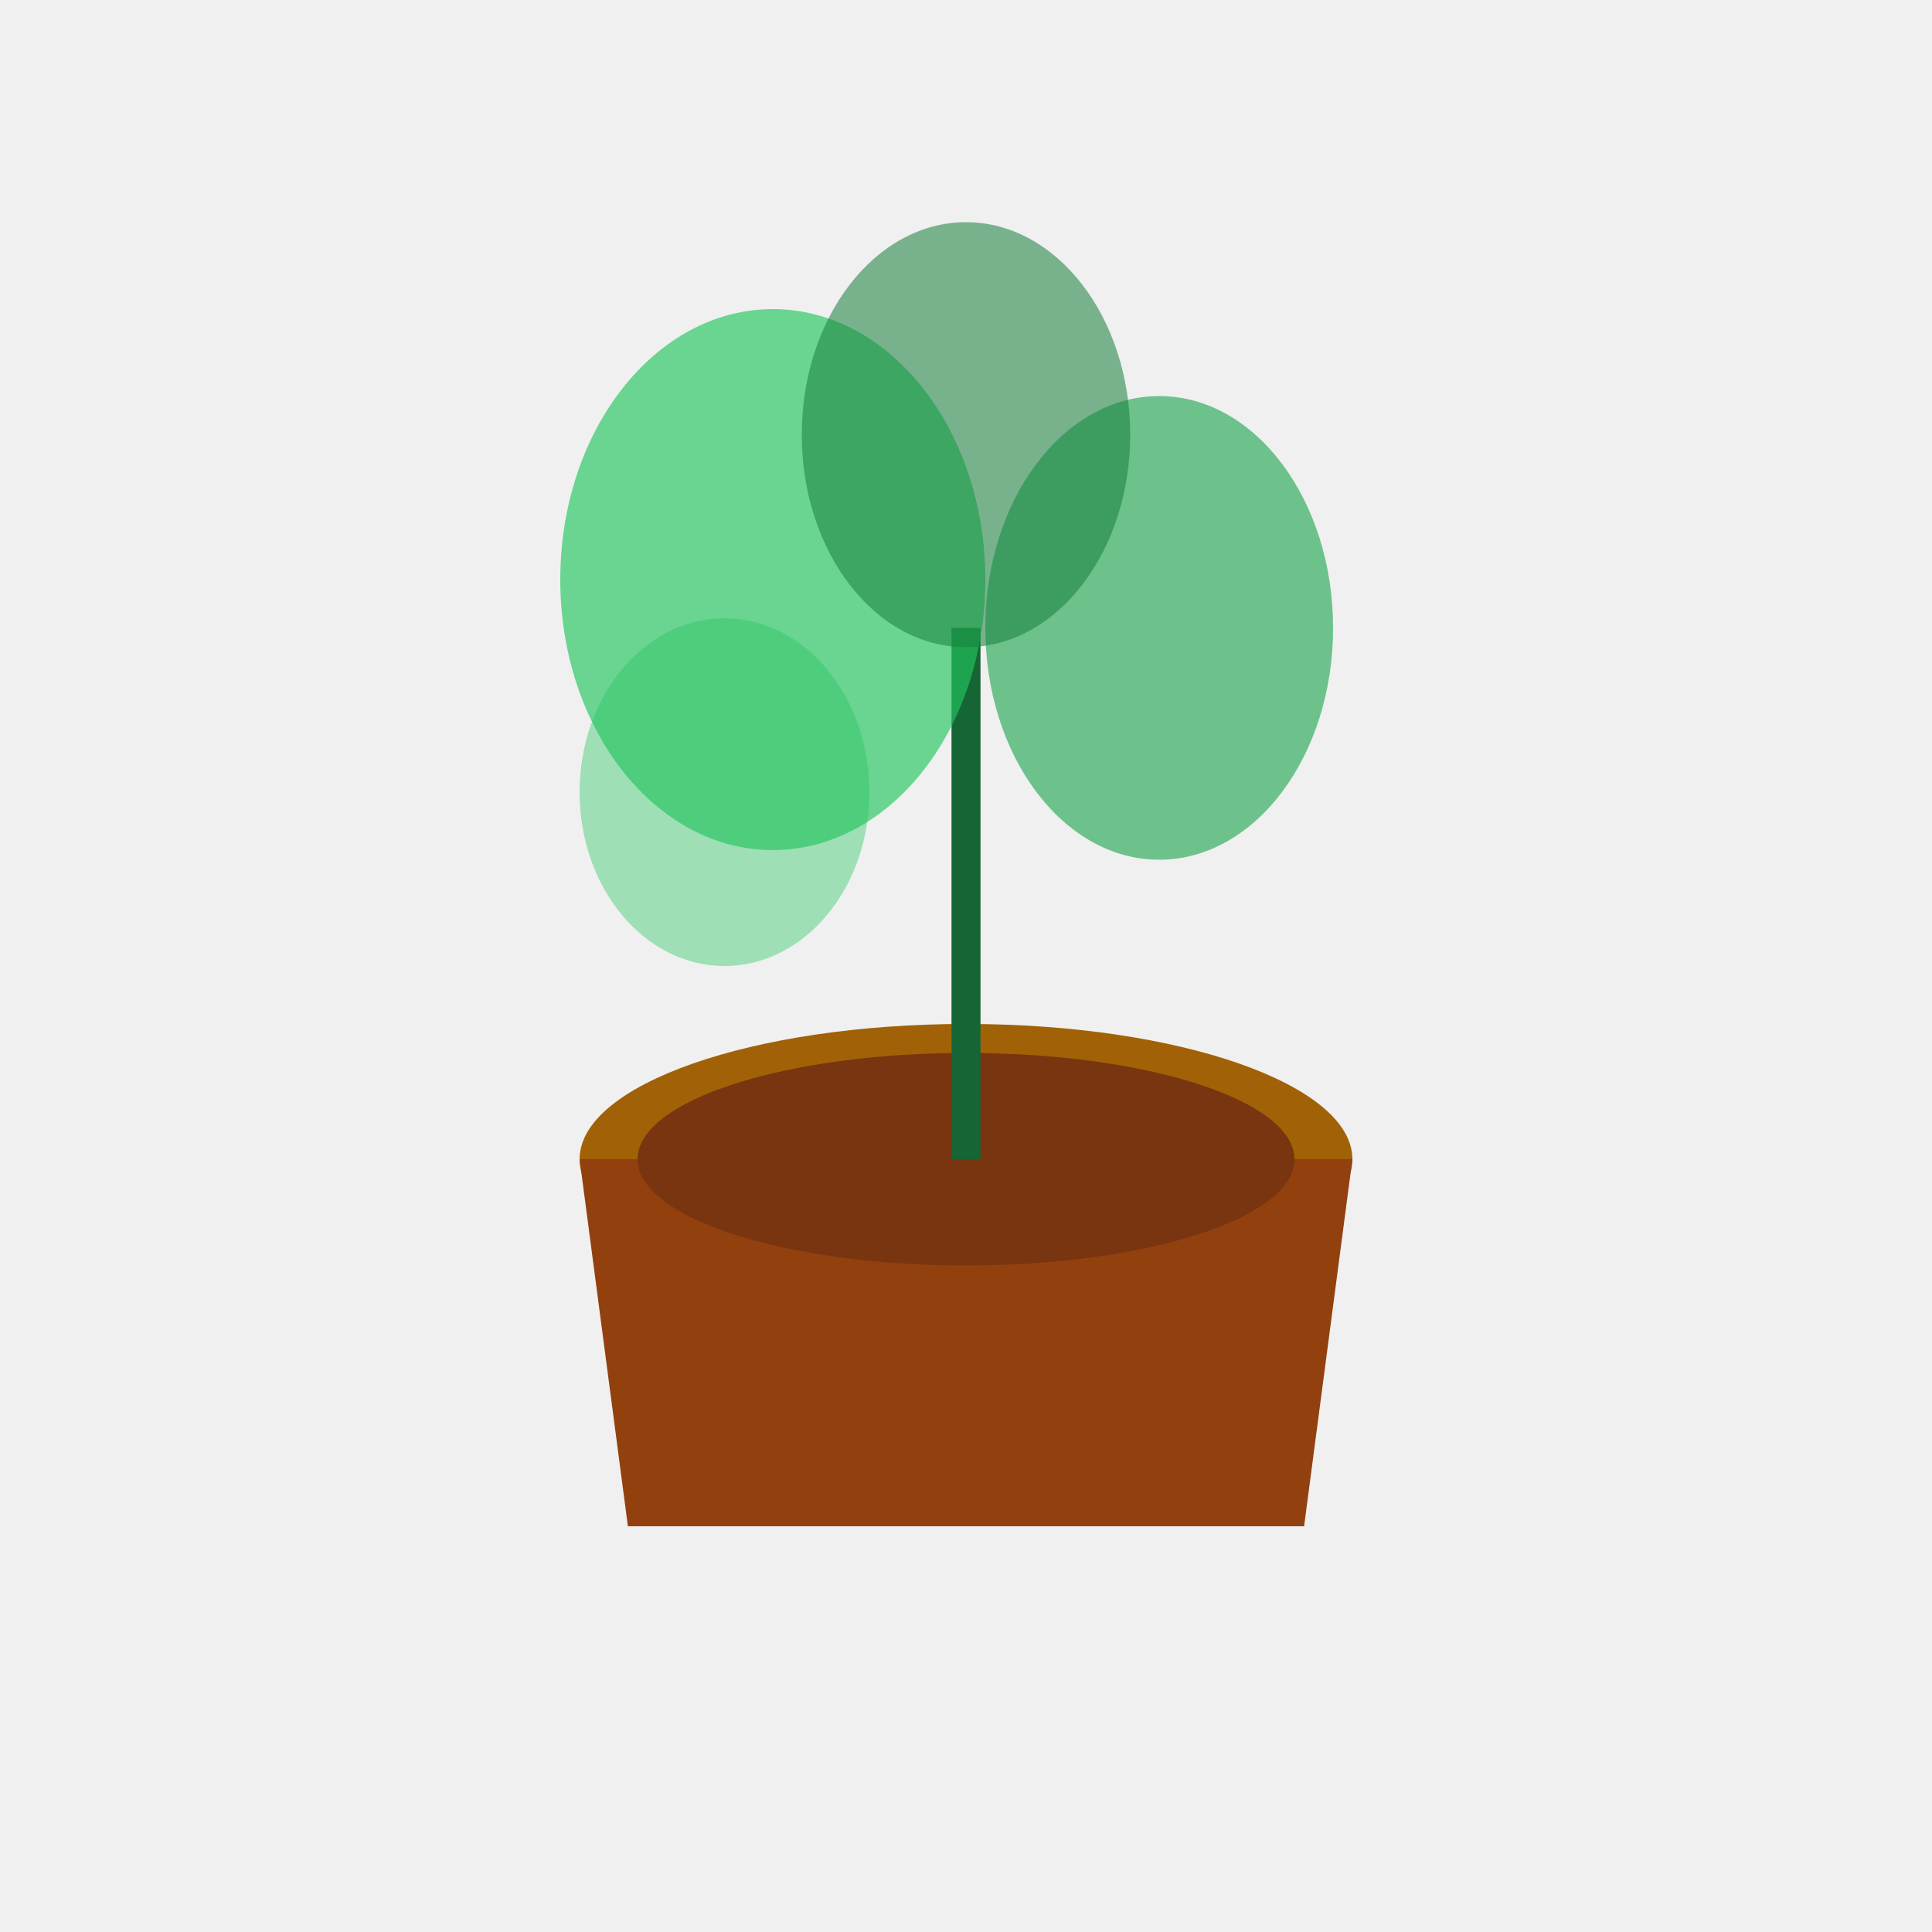
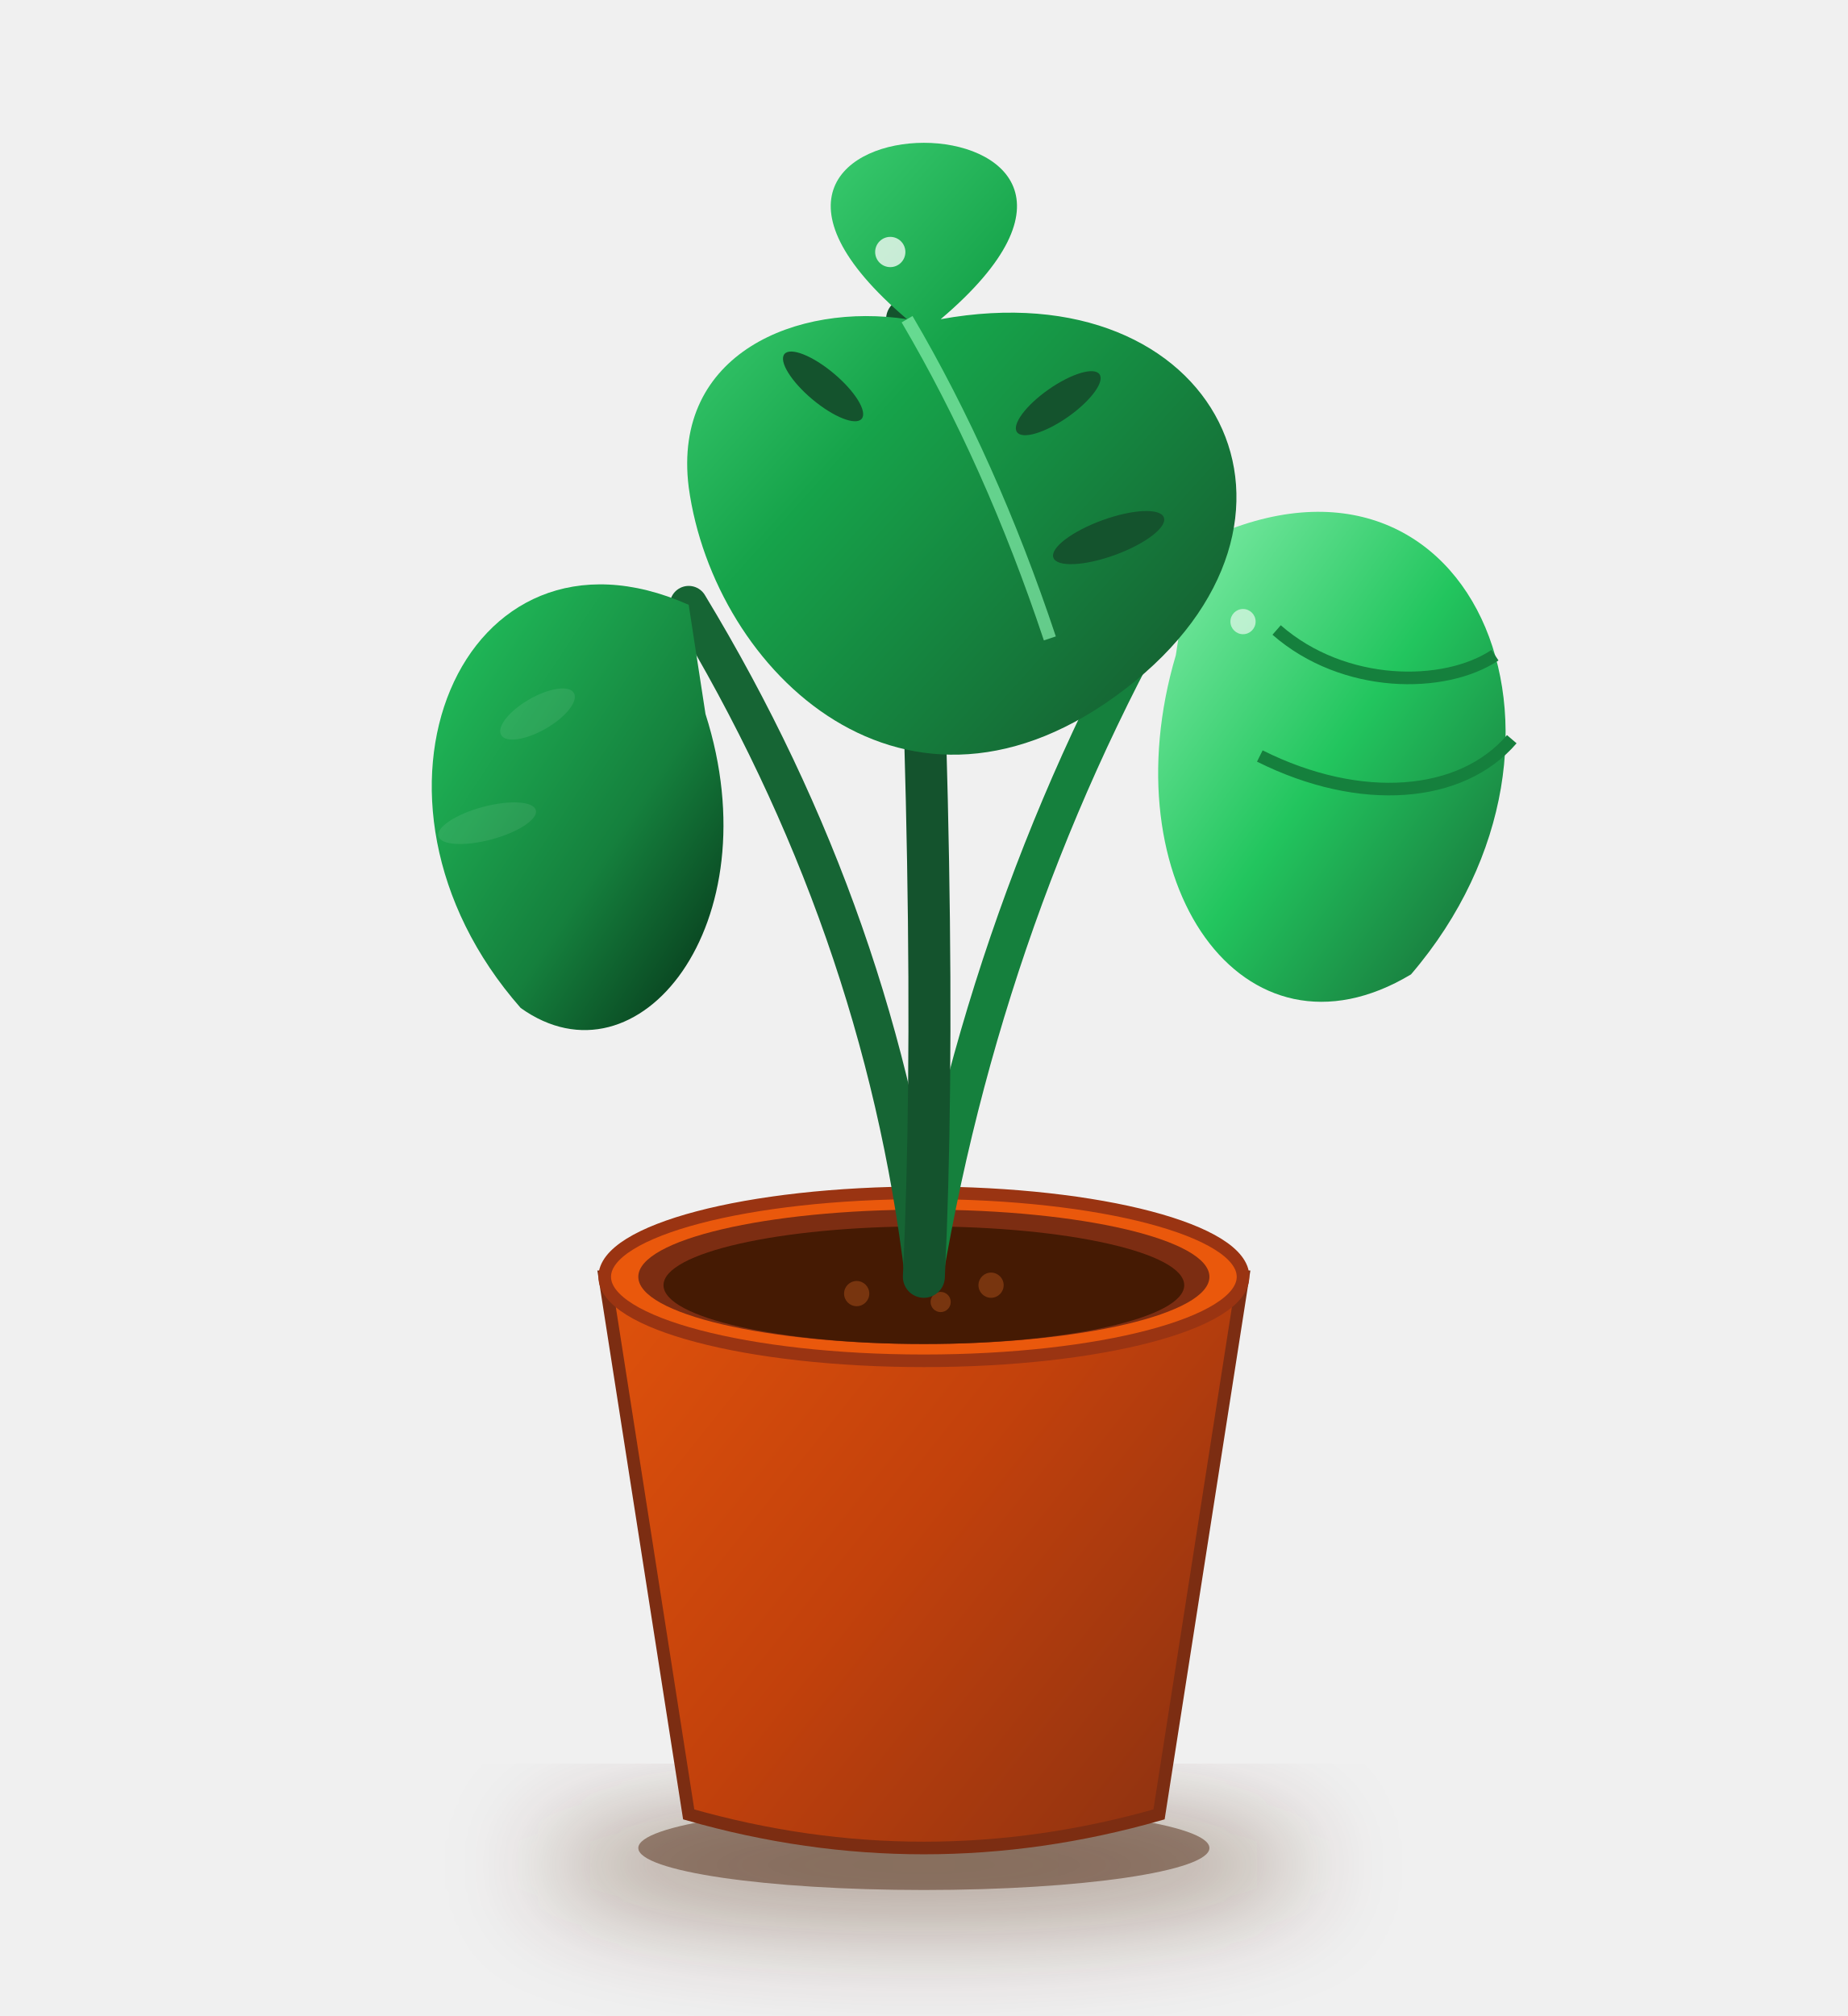
- <svg xmlns="http://www.w3.org/2000/svg" width="200" height="200" viewBox="0 0 200 200">
-   <ellipse cx="100" cy="120" rx="40" ry="14" fill="#a16207" />
-   <polygon points="60,120 140,120 135,158 65,158" fill="#92400e" />
-   <ellipse cx="100" cy="120" rx="34" ry="11" fill="#78350f" />
-   <line x1="100" y1="120" x2="100" y2="65" stroke="#166534" stroke-width="3" />
-   <ellipse cx="80" cy="60" rx="22" ry="28" fill="#22c55e" opacity="0.65" />
-   <ellipse cx="120" cy="65" rx="18" ry="24" fill="#16a34a" opacity="0.6" />
-   <ellipse cx="100" cy="45" rx="17" ry="22" fill="#15803d" opacity="0.55" />
-   <ellipse cx="75" cy="82" rx="15" ry="18" fill="#22c55e" opacity="0.4" />
+ <svg xmlns="http://www.w3.org/2000/svg" width="220" height="240" viewBox="0 0 220 240" fill="none">
+   <defs>
+     <linearGradient id="pl-pot" x1="60" y1="140" x2="160" y2="220" gradientUnits="userSpaceOnUse">
+       <stop offset="0%" stop-color="#ea580c" />
+       <stop offset="50%" stop-color="#c2410c" />
+       <stop offset="100%" stop-color="#7c2d12" />
+     </linearGradient>
+     <linearGradient id="pl-leaf1" x1="0" y1="0" x2="1" y2="1">
+       <stop offset="0%" stop-color="#4ade80" />
+       <stop offset="40%" stop-color="#16a34a" />
+       <stop offset="100%" stop-color="#14532d" />
+     </linearGradient>
+     <linearGradient id="pl-leaf2" x1="0" y1="0" x2="1" y2="1">
+       <stop offset="0%" stop-color="#86efac" />
+       <stop offset="50%" stop-color="#22c55e" />
+       <stop offset="100%" stop-color="#166534" />
+     </linearGradient>
+     <linearGradient id="pl-leaf3" x1="0" y1="0" x2="1" y2="1">
+       <stop offset="0%" stop-color="#22c55e" />
+       <stop offset="60%" stop-color="#15803d" />
+       <stop offset="100%" stop-color="#052e16" />
+     </linearGradient>
+     <filter id="pl-shadow" x="50" y="210" width="120" height="30" filterUnits="userSpaceOnUse">
+       <feGaussianBlur stdDeviation="6" result="blur" />
+     </filter>
+   </defs>
+   <ellipse cx="110" cy="222" rx="46" ry="8" fill="#451a03" opacity="0.35" filter="url(#pl-shadow)" />
+   <ellipse cx="110" cy="220" rx="34" ry="5" fill="#451a03" opacity="0.45" />
+   <path d="M72 152 L82 216 Q110 224 138 216 L148 152 Z" fill="url(#pl-pot)" stroke="#7c2d12" stroke-width="1.5" />
+   <ellipse cx="110" cy="152" rx="38" ry="10" fill="#ea580c" stroke="#9a3412" stroke-width="1.5" />
+   <ellipse cx="110" cy="152" rx="34" ry="8" fill="#7c2d12" />
+   <ellipse cx="110" cy="153" rx="31" ry="7" fill="#451a03" />
+   <circle cx="102" cy="154" r="1.5" fill="#78350f" />
+   <circle cx="118" cy="153" r="1.5" fill="#78350f" />
+   <circle cx="112" cy="155" r="1.2" fill="#78350f" />
+   <path d="M110 152 Q105 110 82 72" stroke="#166534" stroke-width="4.5" stroke-linecap="round" fill="none" />
+   <path d="M110 152 Q118 105 142 65" stroke="#15803d" stroke-width="4.5" stroke-linecap="round" fill="none" />
+   <path d="M110 152 Q112 110 108 38" stroke="#14532d" stroke-width="5" stroke-linecap="round" fill="none" />
+   <path d="M82 72 C55 60, 40 95, 62 120 C76 130, 92 110, 84 85 Z" fill="url(#pl-leaf3)" />
+   <ellipse cx="64" cy="85" rx="5" ry="2" transform="rotate(-30 64 85)" fill="#ffffff" opacity="0.08" />
+   <ellipse cx="58" cy="98" rx="6" ry="2" transform="rotate(-15 58 98)" fill="#ffffff" opacity="0.08" />
+   <path d="M142 65 C175 48, 192 88, 168 116 C148 128, 132 105, 140 78 Z" fill="url(#pl-leaf2)" />
+   <path d="M152 75 C160 82, 172 82, 178 78" stroke="#15803d" stroke-width="1.5" fill="none" />
+   <path d="M150 90 C162 96, 174 95, 180 88" stroke="#15803d" stroke-width="1.5" fill="none" />
+   <path d="M108 38 C75 10, 145 10, 112 38 C145 32, 160 62, 134 82 C108 102, 85 80, 82 58 C80 42, 95 36, 108 38 Z" fill="url(#pl-leaf1)" />
+   <path d="M108 38 Q118 55 125 76" stroke="#86efac" stroke-width="1.5" fill="none" opacity="0.7" />
+   <ellipse cx="98" cy="46" rx="6" ry="2" transform="rotate(40 98 46)" fill="#14532d" />
+   <ellipse cx="126" cy="48" rx="6" ry="2" transform="rotate(-35 126 48)" fill="#14532d" />
+   <ellipse cx="132" cy="64" rx="7" ry="2.2" transform="rotate(-20 132 64)" fill="#14532d" />
+   <circle cx="106" cy="30" r="1.8" fill="#ffffff" opacity="0.75" />
+   <circle cx="148" cy="74" r="1.5" fill="#ffffff" opacity="0.6" />
</svg>
